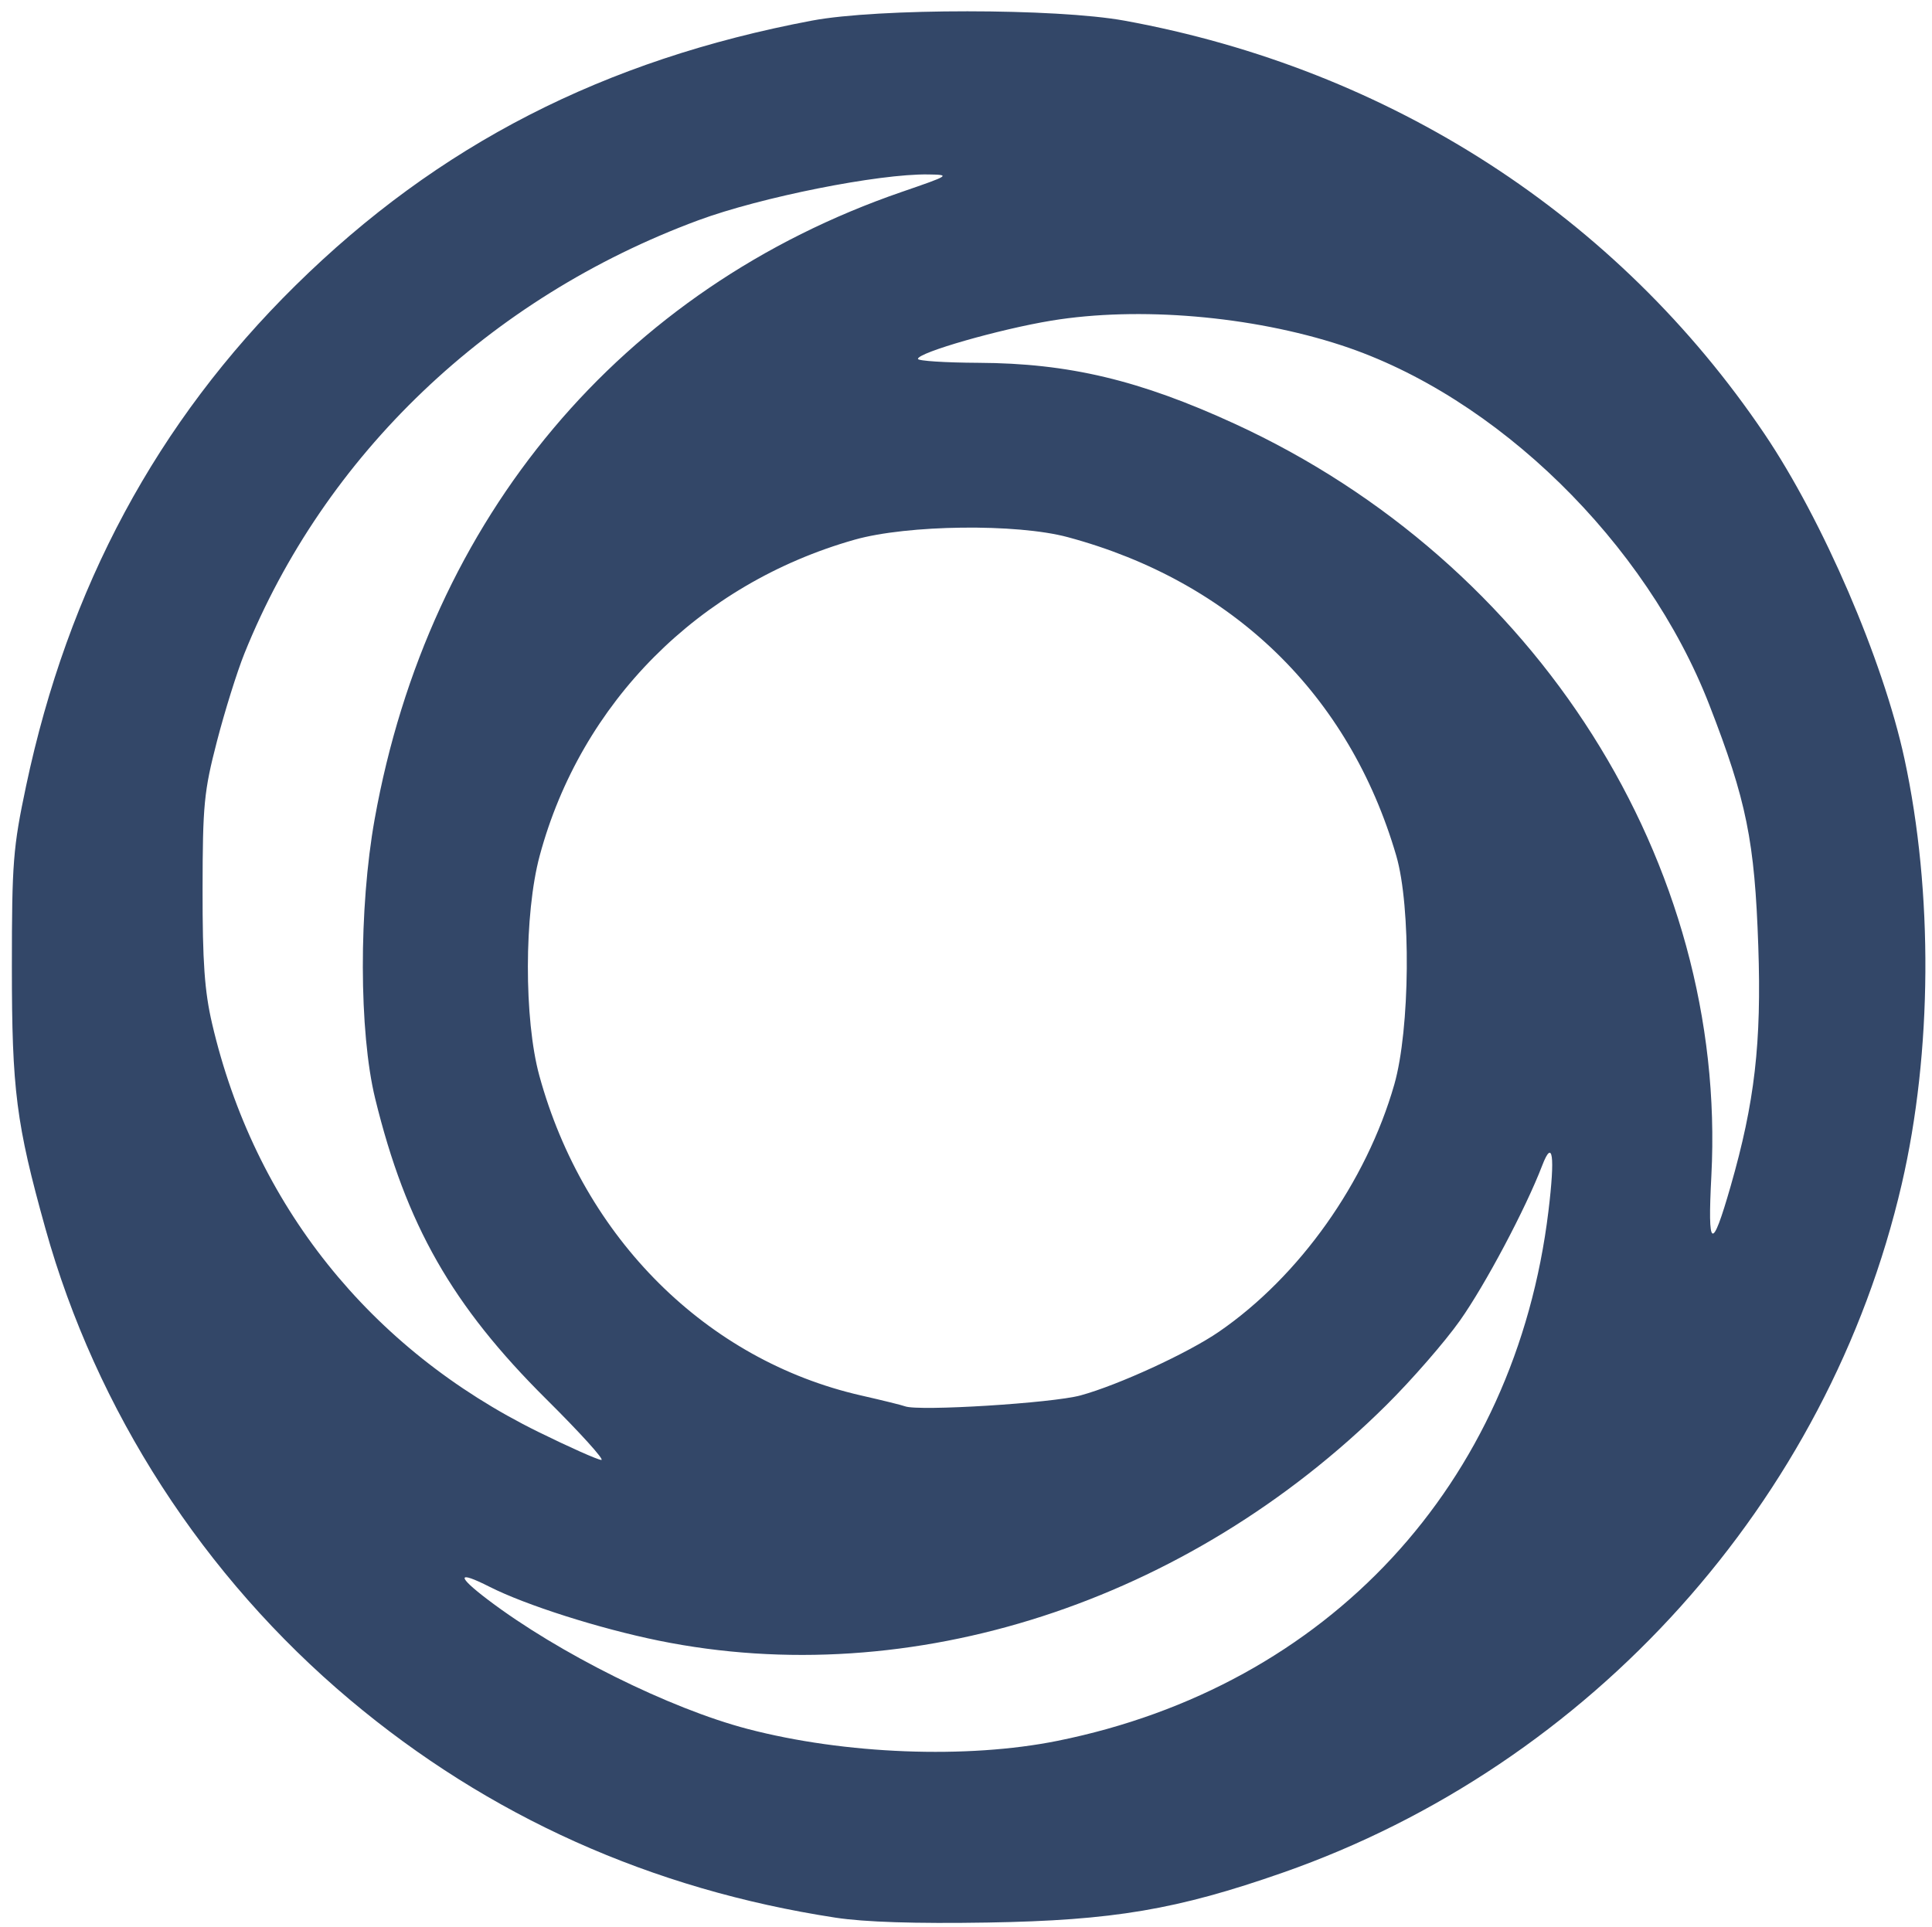
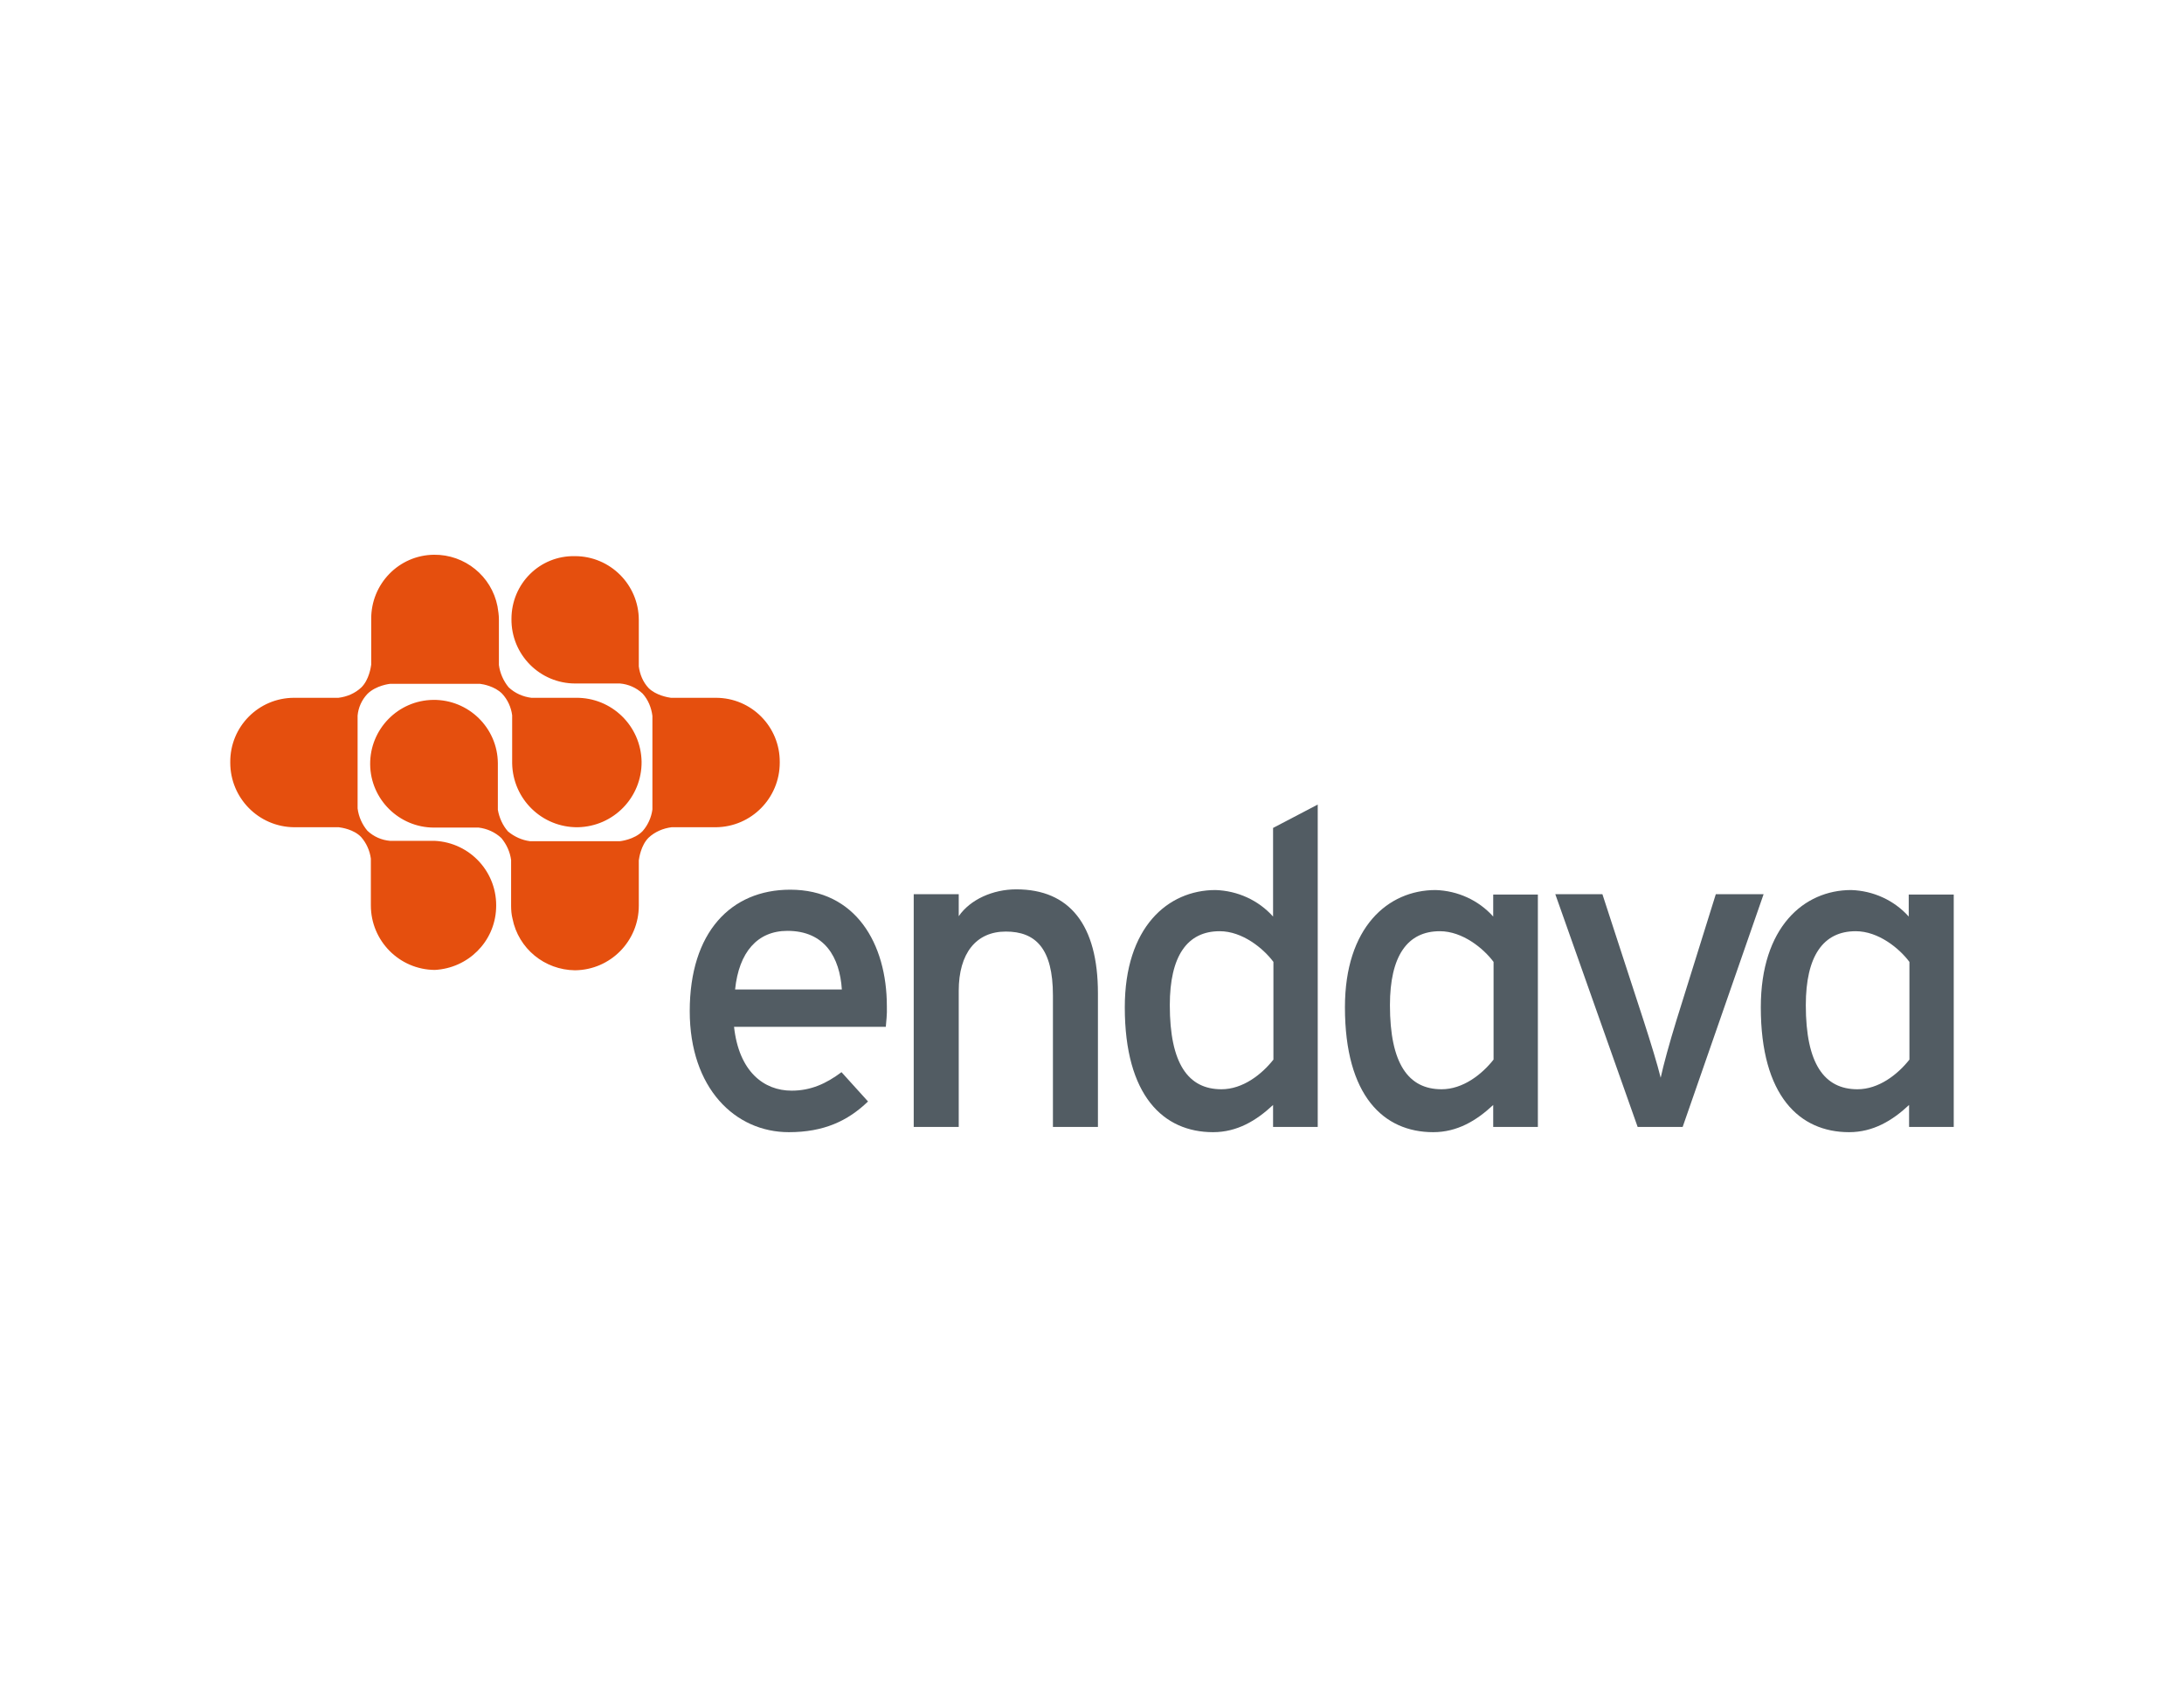
- <svg xmlns="http://www.w3.org/2000/svg" version="1.1" id="svg1" width="374" height="373" viewBox="0 0 374 373">
-   <g id="g1">
-     <path style="fill:#334768;fill-opacity:1" d="M 161.694,371.288 C 126.084,365.822 94.612,351.694 67.753,329.119 39.405,305.292 18.615,273.112 8.785,237.845 3.125,217.538 2.298,211.082 2.299,187.194 c 10e-4,-20.167 0.23,-23.083 2.747,-35 C 13.174,113.721 30.404,81.693 57.173,55.3 84.823,28.038 116.874,11.595 157.194,3.988 c 12.753,-2.406 47.29,-2.398 60.5,0.015 51.383,9.385 95.409,37.82 123.877,80.009 11.306,16.755 22.959,43.798 27.086,62.861 5.597,25.851 5.402,56.861 -0.519,82.407 -14.226,61.38 -60.084,112.403 -119.8,133.294 -20.477,7.164 -32.856,9.258 -57.145,9.666 -13.978,0.235 -23.842,-0.083 -29.5,-0.952 z m 43,-34.225 c 52.375,-10.56 88.638,-49.677 95.052,-102.532 1.309,-10.784 0.839,-14.205 -1.214,-8.843 -3.183,8.313 -11.016,23.077 -15.918,30.005 -2.919,4.125 -9.317,11.477 -14.218,16.338 -38.6,38.282 -92.01,55.582 -140.866,45.628 -11.523,-2.348 -25.757,-6.879 -32.766,-10.43 -6.325,-3.205 -6.442,-2.141 -0.278,2.535 13.631,10.339 35.155,21.045 50.241,24.991 18.823,4.923 42.482,5.833 59.966,2.308 z m -98.901,-66.119 c -18.29,-18.162 -27.191,-33.795 -33.168,-58.25 -3.144,-12.864 -3.188,-36.859 -0.1,-54.081 10.483,-58.46 47.718,-102.764 102.09,-121.472 9.293,-3.197 9.444,-3.298 5.079,-3.366 -9.598,-0.149 -32.416,4.4 -44.5,8.871 -40.522,14.995 -72.4,45.428 -87.889,83.907 -1.408,3.498 -3.8,11.148 -5.314,17 -2.504,9.672 -2.756,12.278 -2.776,28.64 -0.017,14.09 0.384,19.738 1.843,26 8.148,34.977 30.52,62.984 63.136,79.043 6.05,2.979 11.547,5.425 12.216,5.436 0.669,0.011 -4.109,-5.267 -10.617,-11.73 z m 103.401,-0.773 c 7.334,-2.01 20.784,-8.201 26.779,-12.325 15.591,-10.727 28.524,-28.966 33.936,-47.86 3.055,-10.665 3.262,-34.43 0.386,-44.291 -9.098,-31.201 -31.671,-53.097 -63.601,-61.694 -9.878,-2.66 -31.021,-2.406 -41.259,0.495 -30.091,8.526 -52.976,31.5 -60.964,61.2 -3.017,11.216 -3.049,31.68 -0.068,42.565 8.618,31.466 32.415,55.124 62.291,61.927 4.125,0.939 7.95,1.883 8.5,2.097 2.569,1.001 28.524,-0.612 34,-2.113 z m 125.82,-40.477 c 4.673,-16.256 5.999,-27.762 5.359,-46.49 -0.697,-20.397 -2.279,-28.189 -9.49,-46.752 -12.215,-31.443 -41.174,-59.751 -71.189,-69.586 -17.4,-5.702 -39.254,-7.564 -56.156,-4.786 -10.046,1.651 -25.845,6.18 -25.843,7.408 7.6e-4,0.389 5.288,0.73 11.75,0.76 17.447,0.079 31.176,3.348 49.568,11.802 58.475,26.879 95.422,85.186 92.275,145.623 -0.745,14.309 0.068,14.75 3.726,2.022 z" id="path1" />
-   </g>
+ <svg xmlns="http://www.w3.org/2000/svg" version="1.0" id="Layer_1" x="0px" y="0px" viewBox="0 0 626 483.3" style="enable-background:new 0 0 626 483.3;" xml:space="preserve">
+   <style type="text/css">
+ 	.st0{fill:#E54F0E;}
+ 	.st1{fill:#525C63;}
+ </style>
+   <path class="st0" d="M124.6,278c-10.2-0.1-18.3-8.4-18.3-18.5c0,0,0,0,0,0l0,0v-13.4c-0.3-2.3-1.3-4.5-2.8-6.2  c-2.1-2.2-5.6-2.7-6.4-2.8H84.3c-10.2-0.1-18.3-8.4-18.3-18.5c0,0,0,0,0,0v-0.1c-0.1-10.2,8.1-18.5,18.3-18.5c0,0,0,0,0,0H97l0,0  c2.5-0.3,4.8-1.3,6.6-3c2.2-2.2,2.7-5.8,2.8-6.5v-13l0,0l0,0c-0.1-10.1,7.9-18.4,18-18.5c8.8-0.1,16.5,6.1,18.2,14.8  c0.2,1.2,0.4,2.5,0.4,3.7l0,0l0,0v13.1c0.3,2.3,1.3,4.6,2.8,6.4c1.8,1.7,4.1,2.7,6.5,3l0,0h12.8c10.2-0.1,18.6,8,18.8,18.3  c0.1,10.2-8,18.6-18.3,18.8c-10.2,0.1-18.6-8-18.8-18.3c0-0.1,0-0.2,0-0.3l0,0V205c-0.3-2.3-1.3-4.5-2.9-6.2  c-2.1-2.1-5.4-2.7-6.3-2.8h-25.8c0,0-4,0.4-6.5,2.9c-1.6,1.7-2.6,3.9-2.8,6.2v13.4l0,0v0.1l0,0v13.1c0.3,2.4,1.3,4.6,2.8,6.4  c1.8,1.7,4.1,2.7,6.5,2.9l0,0h12.8c10.2,0.5,18.1,9.1,17.6,19.4C141.8,269.9,134.2,277.5,124.6,278 M146.6,177.4  c-0.1,10.2,8.1,18.5,18.3,18.5c0,0,0,0,0,0h12.8l0,0c2.4,0.2,4.7,1.2,6.5,2.9c1.6,1.8,2.5,4,2.8,6.4v13.1l0,0v0.1l0,0V232  c-0.3,2.3-1.3,4.5-2.8,6.2c-2.4,2.5-6.5,2.9-6.5,2.9h-25.8c-2.3-0.3-4.5-1.3-6.3-2.8c-1.5-1.7-2.5-3.9-2.9-6.2v-13.4l0,0  c-0.1-10.1-8.4-18.2-18.5-18.1c-10.1,0.1-18.2,8.4-18.1,18.5c0.1,10,8.3,18.1,18.3,18.1h12.8c2.4,0.3,4.7,1.3,6.5,3  c1.5,1.8,2.5,4,2.8,6.3v13.1l0,0c0,1.3,0.1,2.5,0.4,3.7c1.7,8.6,9.2,14.7,17.9,14.8l0,0c10.2-0.1,18.3-8.4,18.3-18.5l0,0v-13  c0.1-0.7,0.6-4.3,2.8-6.5c1.8-1.7,4.2-2.7,6.6-3h12.7c10.2-0.1,18.3-8.4,18.3-18.5c0,0,0,0,0,0v-0.1c0.1-10.2-8.1-18.5-18.3-18.5  c0,0,0,0,0,0h-12.9c-0.8-0.1-4.3-0.7-6.4-2.8c-1.6-1.7-2.5-3.9-2.8-6.2v-13.3l0,0l0,0c0-10.1-8.2-18.3-18.3-18.3  C154.7,159.2,146.6,167.3,146.6,177.4C146.6,177.4,146.6,177.4,146.6,177.4" />
+   <path class="st1" d="M253.9,294.3h-43.5c1.4,12.8,8.5,18.3,16.5,18.3c5.5,0,9.9-2,14.3-5.3l7.6,8.4c-5.8,5.6-12.7,8.8-22.7,8.8  c-15.4,0-28.4-12.6-28.4-34.7c0-22.6,11.8-34.8,28.8-34.8c18.7,0,27.7,15.4,27.7,33.4C254.3,290.7,254,292.9,253.9,294.3   M225.7,266.8c-8.6,0-13.9,6.1-15,16.8h30.6C240.7,274.4,236.4,266.8,225.7,266.8" />
+   <path class="st1" d="M301.8,323v-37.7c0-13.5-5-18.3-13.5-18.3c-8.5,0-13.5,6.2-13.5,17v39h-12.9v-66.7h12.9v6.3  c3.3-4.8,9.8-7.7,16.5-7.7c15.3,0,23.4,10.2,23.4,29.8V323L301.8,323z" />
+   <path class="st1" d="M364.9,323v-6.3c-4.8,4.5-10.3,7.8-17.2,7.8c-14.2,0-25.3-10.4-25.3-35.8c0-22.9,12.3-33.6,26-33.6  c6.3,0.2,12.3,2.9,16.5,7.6v-25.4l12.8-6.7V323L364.9,323z M365,275.7c-2.9-3.9-8.9-8.8-15.4-8.8c-9.3,0-14.3,7.1-14.3,21.2  c0,16.8,5.3,24.1,14.8,24.1c6.1,0,11.5-4.2,14.9-8.5L365,275.7z" />
+   <path class="st1" d="M482.3,323h-12.9l-23.6-66.7h13.5l11.8,36.2c2.1,6.5,4,12.7,4.9,16.4c0.8-3.7,2.5-9.9,4.5-16.4l11.3-36.2h13.7  L482.3,323z" />
+   <path class="st1" d="M428,323v-6.3c-4.8,4.5-10.3,7.8-17.2,7.8c-14.2,0-25.3-10.4-25.3-35.8c0-22.9,12.3-33.6,26-33.6  c6.3,0.2,12.3,2.9,16.5,7.6v-6.3h12.8V323L428,323z M428.1,275.7c-2.9-3.9-8.9-8.8-15.4-8.8c-9.3,0-14.3,7.1-14.3,21.2  c0,16.8,5.3,24.1,14.8,24.1c6.1,0,11.5-4.2,14.9-8.5L428.1,275.7z" />
+   <path class="st1" d="M547.2,323v-6.3c-4.8,4.5-10.3,7.8-17.2,7.8c-14.2,0-25.3-10.4-25.3-35.8c0-22.9,12.3-33.6,25.9-33.6  c6.3,0.2,12.3,2.9,16.5,7.6v-6.3H560V323L547.2,323z M547.3,275.7c-2.9-3.9-8.9-8.8-15.4-8.8c-9.3,0-14.3,7.1-14.3,21.2  c0,16.8,5.3,24.1,14.8,24.1c6.1,0,11.5-4.2,14.9-8.5V275.7z" />
</svg>
